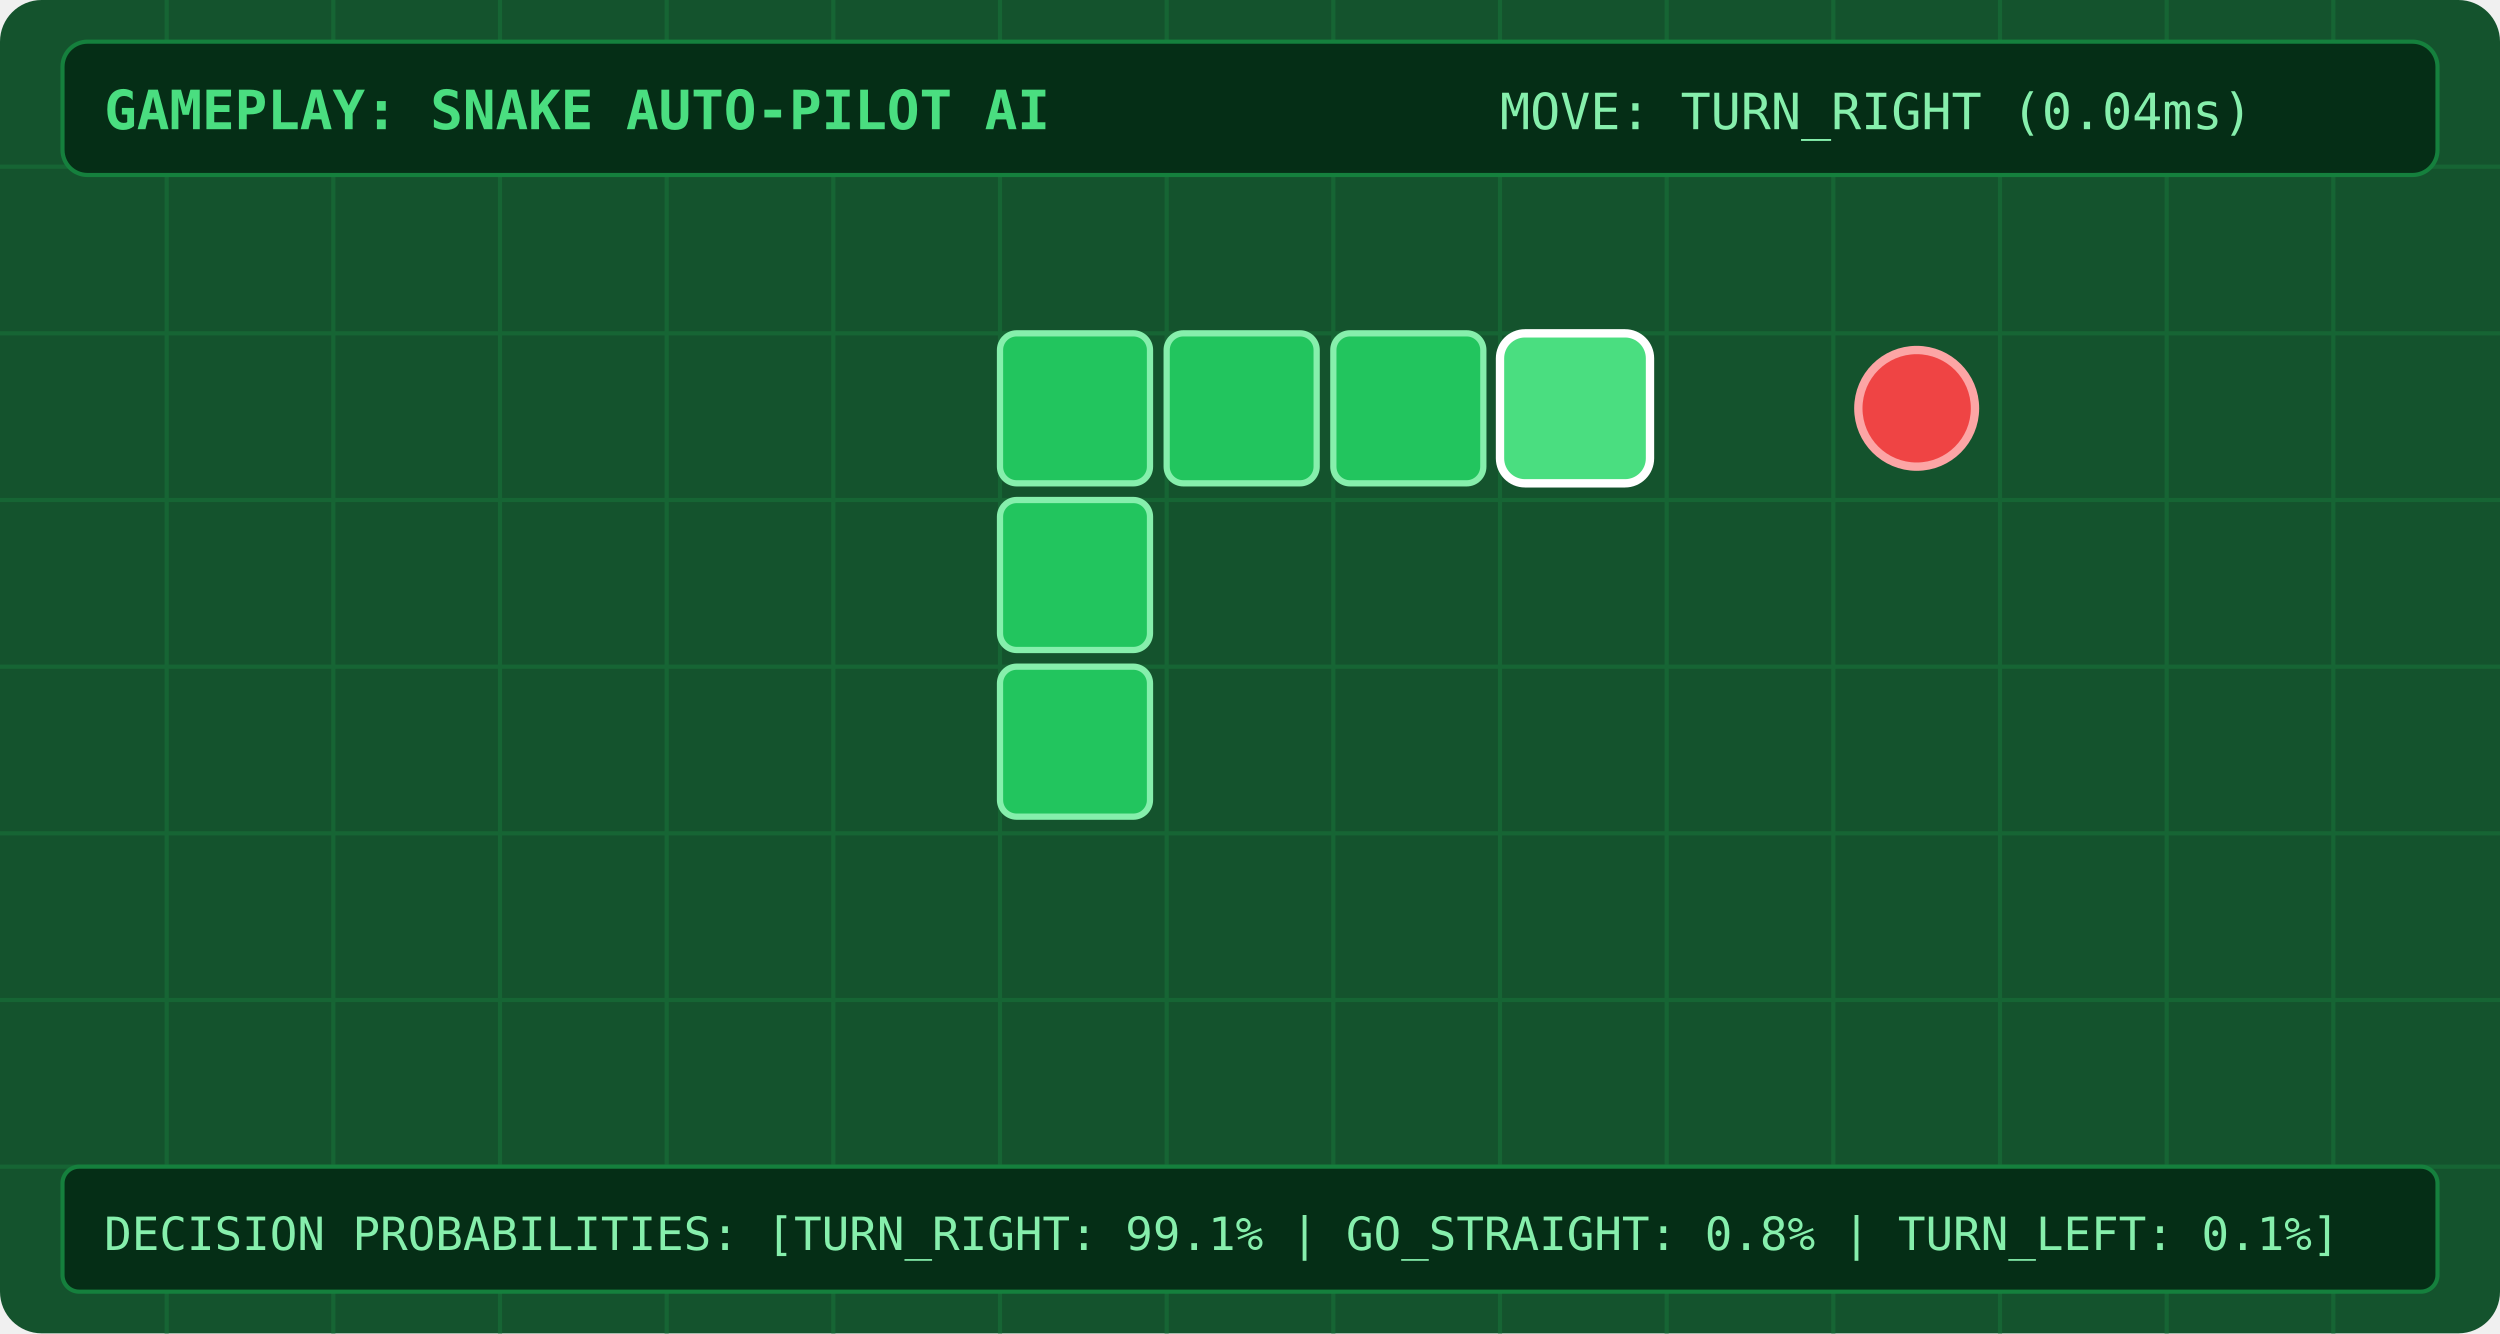
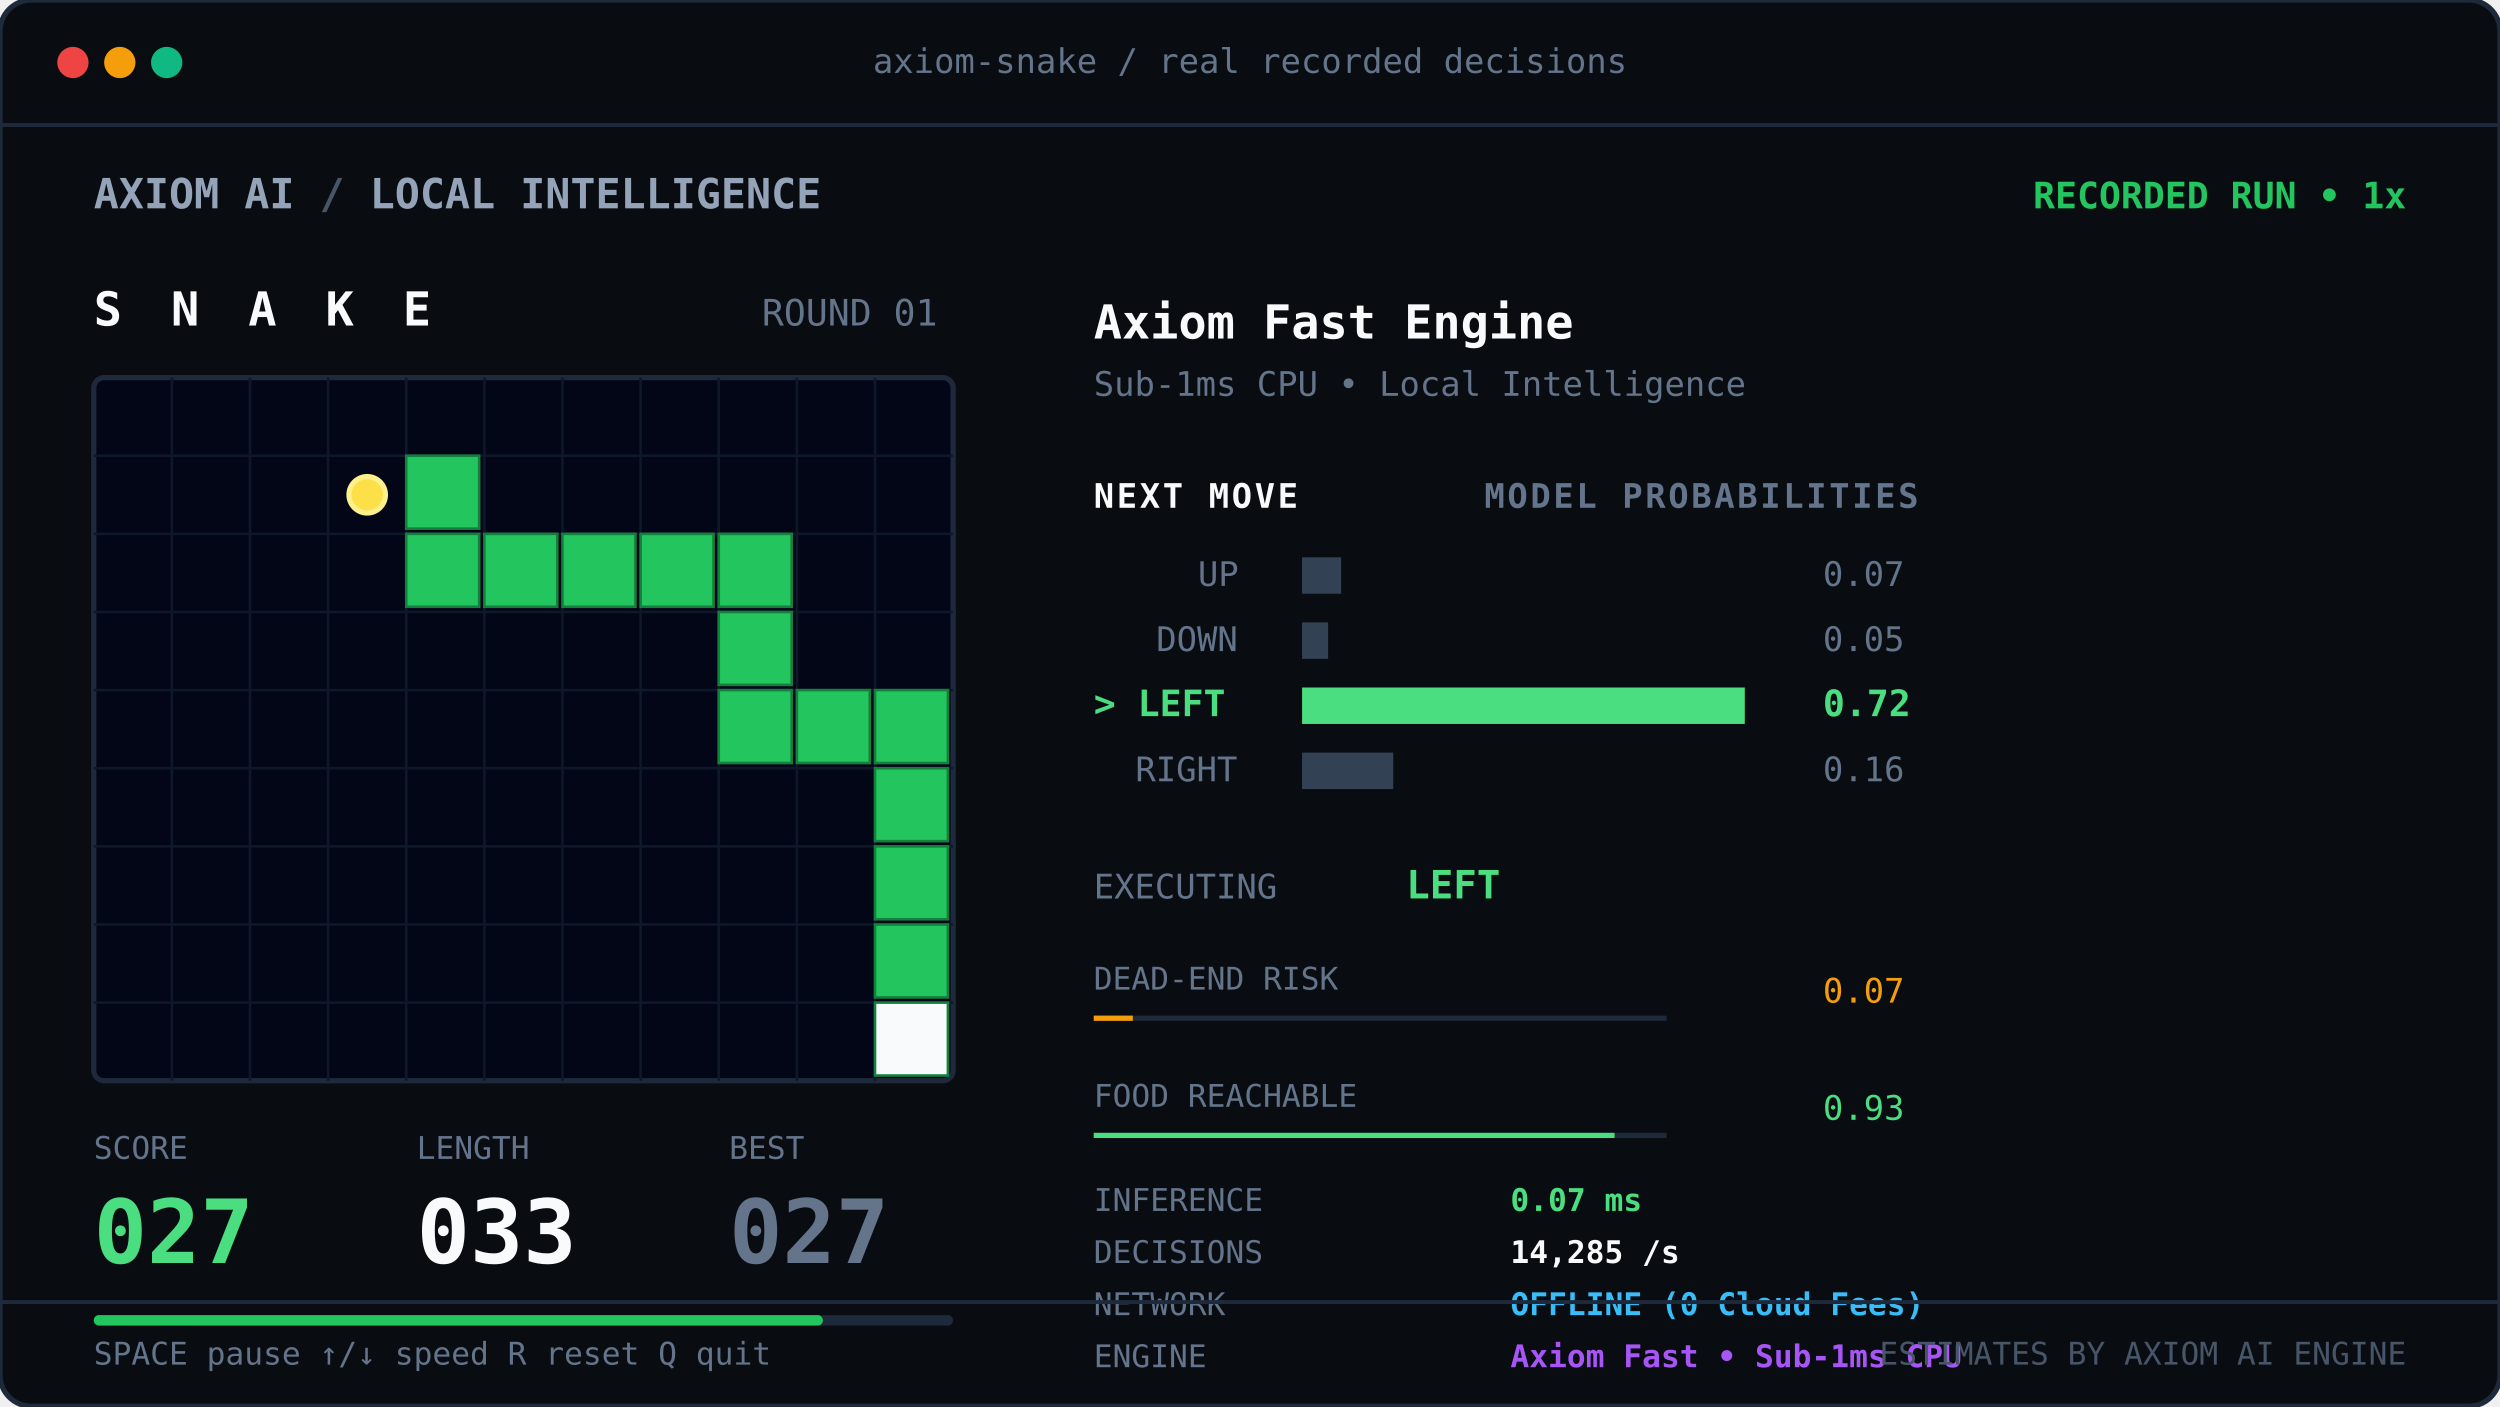
- <svg xmlns="http://www.w3.org/2000/svg" viewBox="0 0 600 320" width="100%" height="100%">
-   <rect width="600" height="320" fill="#14532d" rx="10" />
-   <path d="M 0 40 L 600 40 M 0 80 L 600 80 M 0 120 L 600 120 M 0 160 L 600 160 M 0 200 L 600 200 M 0 240 L 600 240 M 0 280 L 600 280" stroke="#166534" stroke-width="1" />
-   <path d="M 40 0 L 40 320 M 80 0 L 80 320 M 120 0 L 120 320 M 160 0 L 160 320 M 200 0 L 200 320 M 240 0 L 240 320 M 280 0 L 280 320 M 320 0 L 320 320 M 360 0 L 360 320 M 400 0 L 400 320 M 440 0 L 440 320 M 480 0 L 480 320 M 520 0 L 520 320 M 560 0 L 560 320" stroke="#166534" stroke-width="1" />
-   <rect x="15" y="10" width="570" height="32" fill="#052e16" rx="6" stroke="#15803d" stroke-width="1" />
-   <text x="25" y="31" fill="#4ade80" font-family="monospace" font-size="13" font-weight="bold">GAMEPLAY: SNAKE AUTO-PILOT AI</text>
-   <text x="360" y="31" fill="#86efac" font-family="monospace" font-size="12">MOVE: TURN_RIGHT (0.04ms)</text>
-   <g fill="#22c55e" stroke="#86efac" stroke-width="1.5">
-     <rect x="240" y="160" width="36" height="36" rx="4" />
-     <rect x="240" y="120" width="36" height="36" rx="4" />
-     <rect x="240" y="80" width="36" height="36" rx="4" />
-     <rect x="280" y="80" width="36" height="36" rx="4" />
-     <rect x="320" y="80" width="36" height="36" rx="4" />
+ <svg xmlns="http://www.w3.org/2000/svg" viewBox="0 0 960 540" width="100%" height="100%">
+   <rect width="960" height="540" fill="#090d12" rx="12" stroke="#1e293b" stroke-width="2" />
+   <circle cx="28" cy="24" r="6" fill="#ef4444" />
+   <circle cx="46" cy="24" r="6" fill="#f59e0b" />
+   <circle cx="64" cy="24" r="6" fill="#10b981" />
+   <text x="480" y="28" fill="#64748b" font-family="monospace" font-size="13" text-anchor="middle">axiom-snake / real recorded decisions</text>
+   <line x1="0" y1="48" x2="960" y2="48" stroke="#1e293b" stroke-width="1.5" />
+   <text x="36" y="80" fill="#94a3b8" font-family="monospace" font-size="16" font-weight="bold">AXIOM AI <tspan fill="#475569"> / </tspan> LOCAL INTELLIGENCE</text>
+   <text x="924" y="80" fill="#22c55e" font-family="monospace" font-size="14" text-anchor="end" font-weight="bold">RECORDED RUN • 1x</text>
+   <text x="36" y="125" fill="#f8fafc" font-family="monospace" font-size="18" font-weight="bold" letter-spacing="4">S N A K E</text>
+   <text x="360" y="125" fill="#64748b" font-family="monospace" font-size="14" text-anchor="end">ROUND 01</text>
+   <rect x="36" y="145" width="330" height="270" fill="#020617" stroke="#1e293b" stroke-width="2" rx="4" />
+   <path d="M 36 175 L 366 175 M 36 205 L 366 205 M 36 235 L 366 235 M 36 265 L 366 265 M 36 295 L 366 295 M 36 325 L 366 325 M 36 355 L 366 355 M 36 385 L 366 385" stroke="#0f172a" stroke-width="1" />
+   <path d="M 66 145 L 66 415 M 96 145 L 96 415 M 126 145 L 126 415 M 156 145 L 156 415 M 186 145 L 186 415 M 216 145 L 216 415 M 246 145 L 246 415 M 276 145 L 276 415 M 306 145 L 306 415 M 336 145 L 336 415" stroke="#0f172a" stroke-width="1" />
+   <circle cx="141" cy="190" r="7" fill="#fde047" stroke="#fef08a" stroke-width="2">
+     <animate attributeName="r" values="6;8;6" dur="0.8s" repeatCount="indefinite" />
+   </circle>
+   <g fill="#22c55e" stroke="#15803d" stroke-width="1">
+     <rect x="336" y="385" width="28" height="28" fill="#f8fafc" />
+     <rect x="336" y="355" width="28" height="28" />
+     <rect x="336" y="325" width="28" height="28" />
+     <rect x="336" y="295" width="28" height="28" />
+     <rect x="336" y="265" width="28" height="28" />
+     <rect x="306" y="265" width="28" height="28" />
+     <rect x="276" y="265" width="28" height="28" />
+     <rect x="276" y="235" width="28" height="28" />
+     <rect x="276" y="205" width="28" height="28" />
+     <rect x="246" y="205" width="28" height="28" />
+     <rect x="216" y="205" width="28" height="28" />
+     <rect x="186" y="205" width="28" height="28" />
+     <rect x="156" y="205" width="28" height="28" />
+     <rect x="156" y="175" width="28" height="28" />
  </g>
-   <rect x="360" y="80" width="36" height="36" rx="6" fill="#4ade80" stroke="#ffffff" stroke-width="2">
-     <animate attributeName="opacity" values="1;0.7;1" dur="0.6s" repeatCount="indefinite" />
-   </rect>
-   <circle cx="460" cy="98" r="14" fill="#ef4444" stroke="#fca5a5" stroke-width="2">
-     <animate attributeName="r" values="12;16;12" dur="1s" repeatCount="indefinite" />
-   </circle>
-   <rect x="15" y="280" width="570" height="30" fill="#052e16" rx="4" stroke="#15803d" stroke-width="1" />
-   <text x="25" y="300" fill="#86efac" font-family="monospace" font-size="11">DECISION PROBABILITIES: [TURN_RIGHT: 99.1% | GO_STRAIGHT: 0.8% | TURN_LEFT: 0.1%]</text>
+   <g font-family="monospace">
+     <text x="36" y="445" fill="#64748b" font-size="12">SCORE</text>
+     <text x="36" y="485" fill="#4ade80" font-size="34" font-weight="bold">027</text>
+     <text x="160" y="445" fill="#64748b" font-size="12">LENGTH</text>
+     <text x="160" y="485" fill="#f8fafc" font-size="34" font-weight="bold">033</text>
+     <text x="280" y="445" fill="#64748b" font-size="12">BEST</text>
+     <text x="280" y="485" fill="#64748b" font-size="34" font-weight="bold">027</text>
+     <rect x="36" y="505" width="330" height="4" fill="#1e293b" rx="2" />
+     <rect x="36" y="505" width="280" height="4" fill="#22c55e" rx="2" />
+   </g>
+   <g transform="translate(420, 110)" font-family="monospace">
+     <text x="0" y="20" fill="#f8fafc" font-size="18" font-weight="bold">Axiom Fast Engine</text>
+     <text x="0" y="42" fill="#64748b" font-size="13">Sub-1ms CPU • Local Intelligence</text>
+     <text x="0" y="85" fill="#f8fafc" font-size="13" font-weight="bold" letter-spacing="1">NEXT MOVE</text>
+     <text x="150" y="85" fill="#64748b" font-size="13" font-weight="bold" letter-spacing="1">MODEL PROBABILITIES</text>
+     <text x="40" y="115" fill="#64748b" font-size="13">UP</text>
+     <rect x="80" y="104" width="15" height="14" fill="#334155" />
+     <text x="280" y="115" fill="#64748b" font-size="13">0.07</text>
+     <text x="24" y="140" fill="#64748b" font-size="13">DOWN</text>
+     <rect x="80" y="129" width="10" height="14" fill="#334155" />
+     <text x="280" y="140" fill="#64748b" font-size="13">0.05</text>
+     <text x="0" y="165" fill="#4ade80" font-size="14" font-weight="bold">&gt; LEFT</text>
+     <rect x="80" y="154" width="170" height="14" fill="#4ade80">
+       <animate attributeName="width" values="170;185;170" dur="1s" repeatCount="indefinite" />
+     </rect>
+     <text x="280" y="165" fill="#4ade80" font-size="14" font-weight="bold">0.72</text>
+     <text x="16" y="190" fill="#64748b" font-size="13">RIGHT</text>
+     <rect x="80" y="179" width="35" height="14" fill="#334155" />
+     <text x="280" y="190" fill="#64748b" font-size="13">0.16</text>
+     <text x="0" y="235" fill="#64748b" font-size="13">EXECUTING</text>
+     <text x="120" y="235" fill="#4ade80" font-size="15" font-weight="bold">LEFT</text>
+     <text x="0" y="270" fill="#64748b" font-size="12">DEAD-END RISK</text>
+     <rect x="0" y="280" width="220" height="2" fill="#1e293b" />
+     <rect x="0" y="280" width="15" height="2" fill="#f59e0b" />
+     <text x="280" y="275" fill="#f59e0b" font-size="13">0.07</text>
+     <text x="0" y="315" fill="#64748b" font-size="12">FOOD REACHABLE</text>
+     <rect x="0" y="325" width="220" height="2" fill="#1e293b" />
+     <rect x="0" y="325" width="200" height="2" fill="#4ade80" />
+     <text x="280" y="320" fill="#4ade80" font-size="13">0.93</text>
+     <g transform="translate(0, 355)" font-size="12">
+       <text x="0" y="0" fill="#64748b">INFERENCE</text>
+       <text x="160" y="0" fill="#4ade80" font-weight="bold">0.07 ms</text>
+       <text x="0" y="20" fill="#64748b">DECISIONS</text>
+       <text x="160" y="20" fill="#f8fafc" font-weight="bold">14,285 /s</text>
+       <text x="0" y="40" fill="#64748b">NETWORK</text>
+       <text x="160" y="40" fill="#38bdf8" font-weight="bold">OFFLINE (0 Cloud Fees)</text>
+       <text x="0" y="60" fill="#64748b">ENGINE</text>
+       <text x="160" y="60" fill="#a855f7" font-weight="bold">Axiom Fast • Sub-1ms CPU</text>
+     </g>
+   </g>
+   <line x1="0" y1="500" x2="960" y2="500" stroke="#1e293b" stroke-width="1.5" />
+   <text x="36" y="524" fill="#64748b" font-family="monospace" font-size="12">SPACE pause    ↑/↓ speed    R reset    Q quit</text>
+   <text x="924" y="524" fill="#475569" font-family="monospace" font-size="12" text-anchor="end">ESTIMATES BY AXIOM AI ENGINE</text>
</svg>
